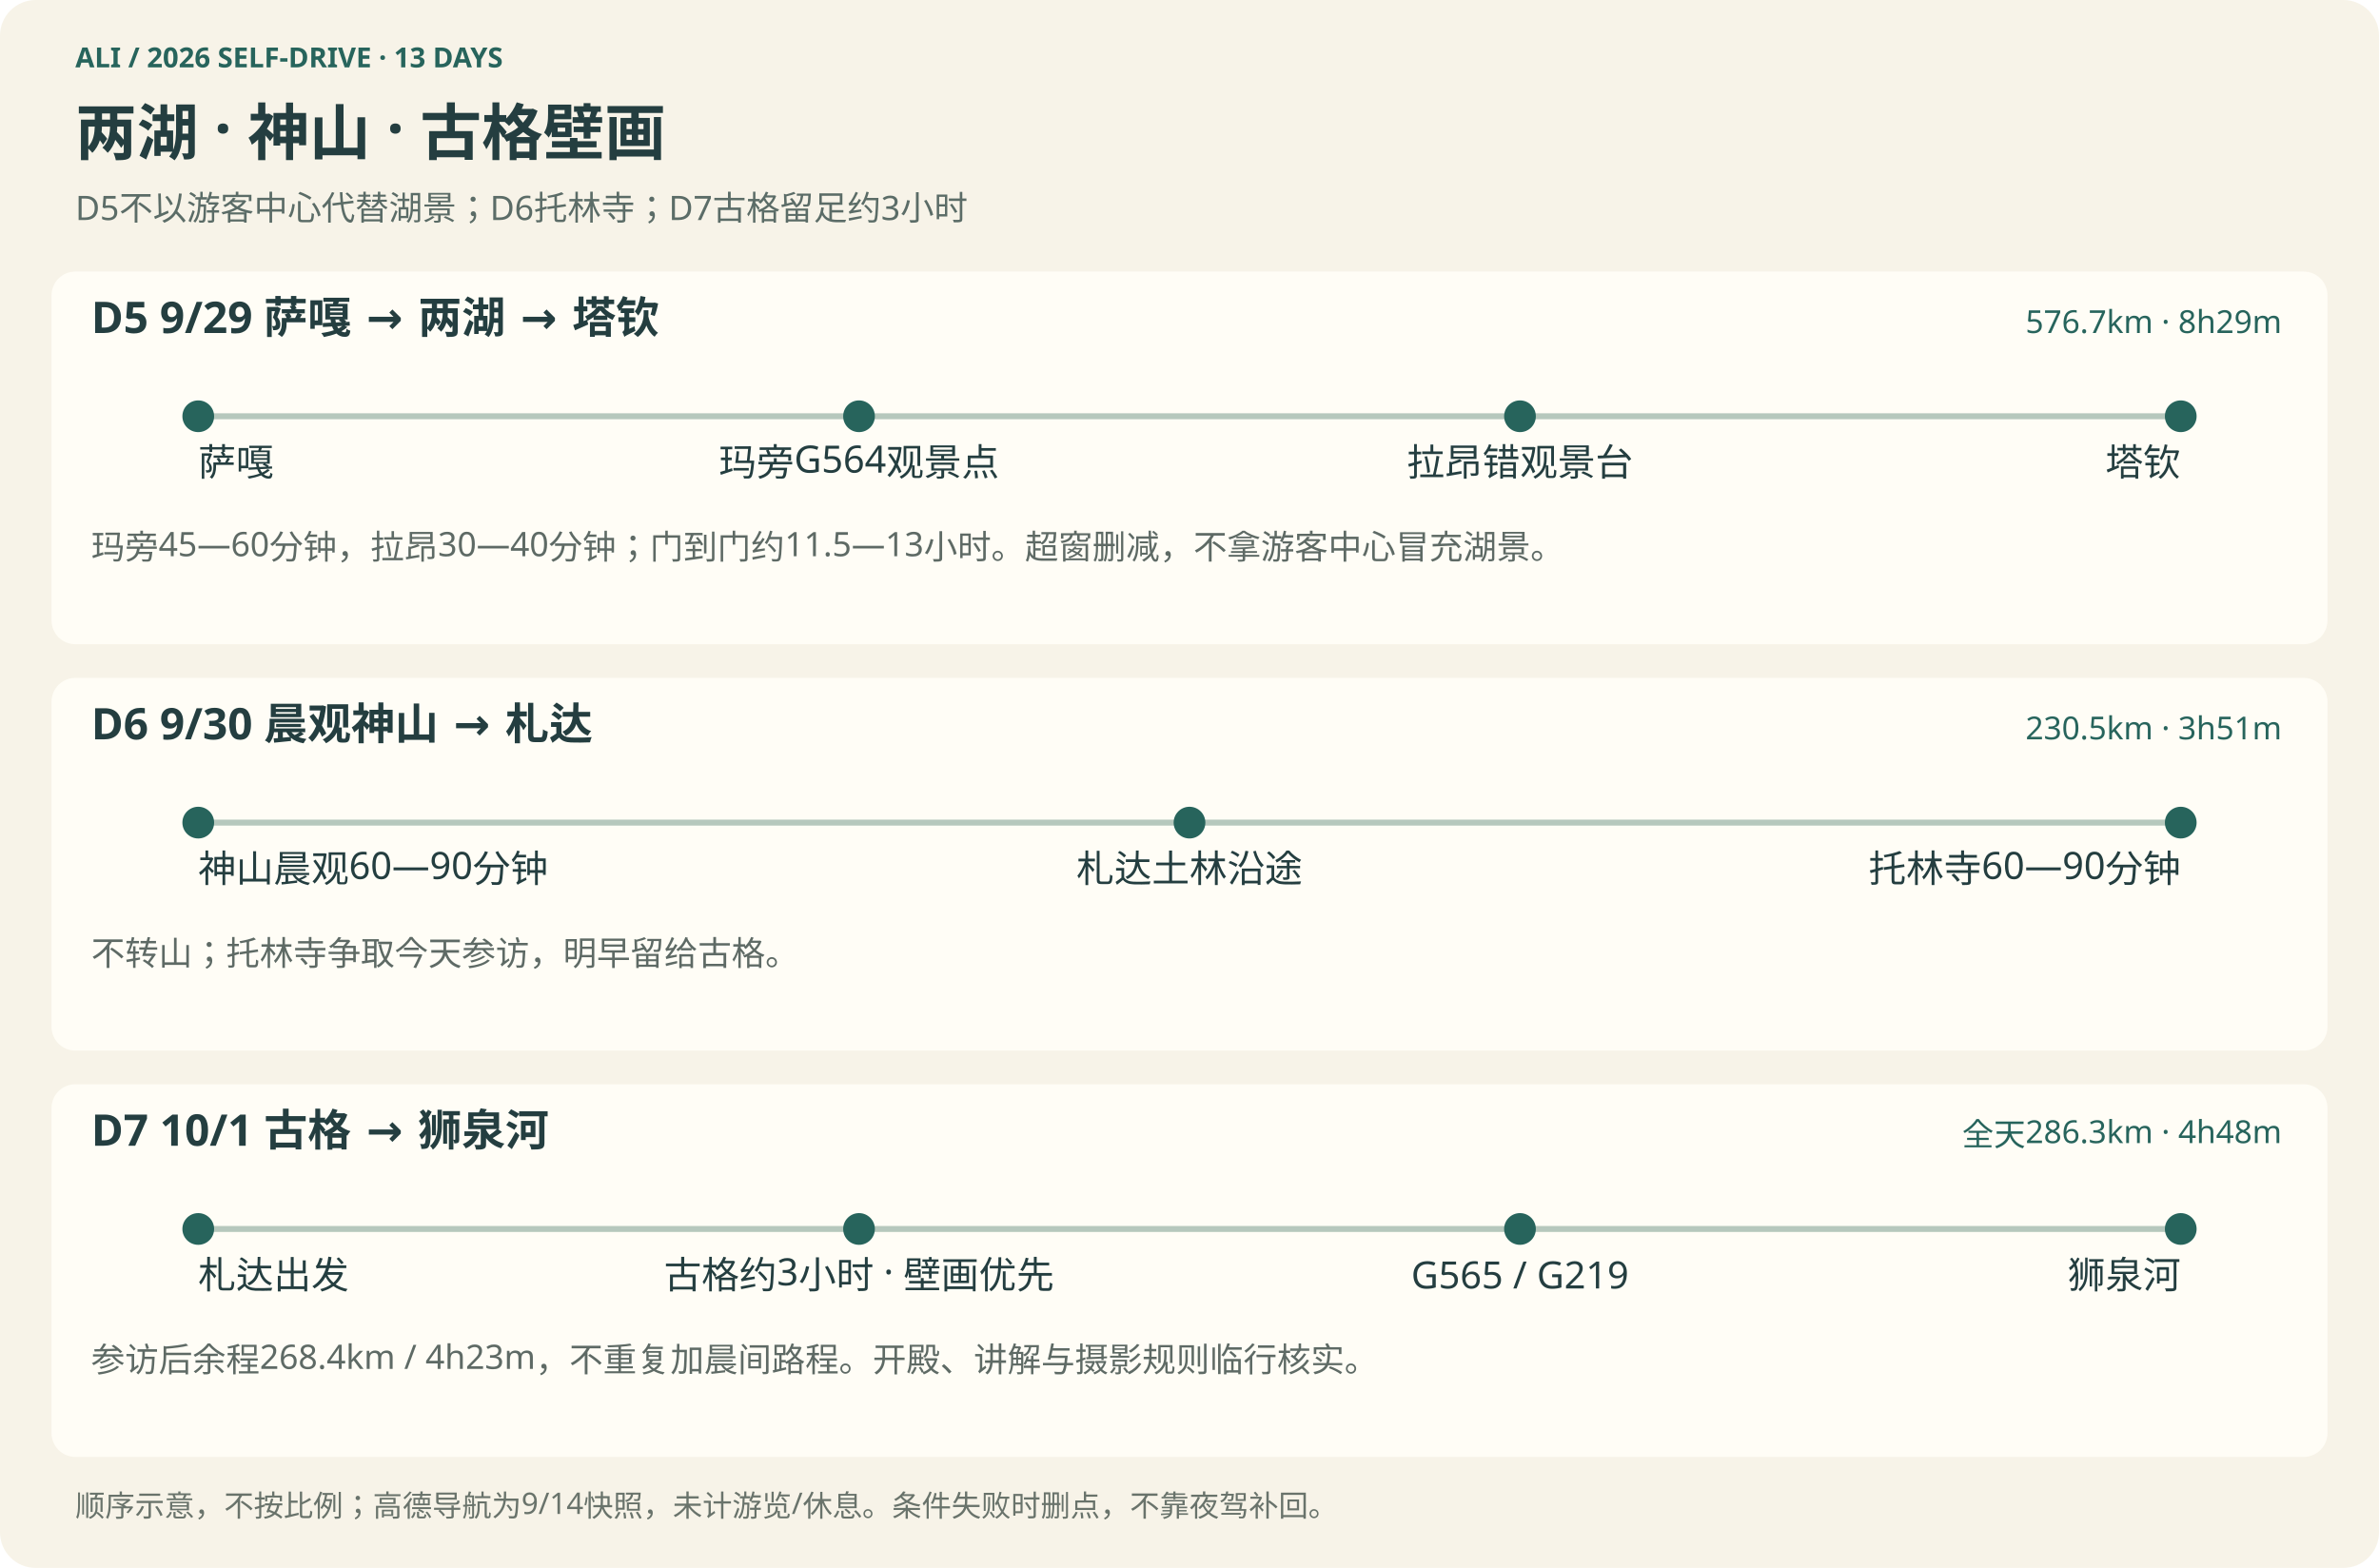
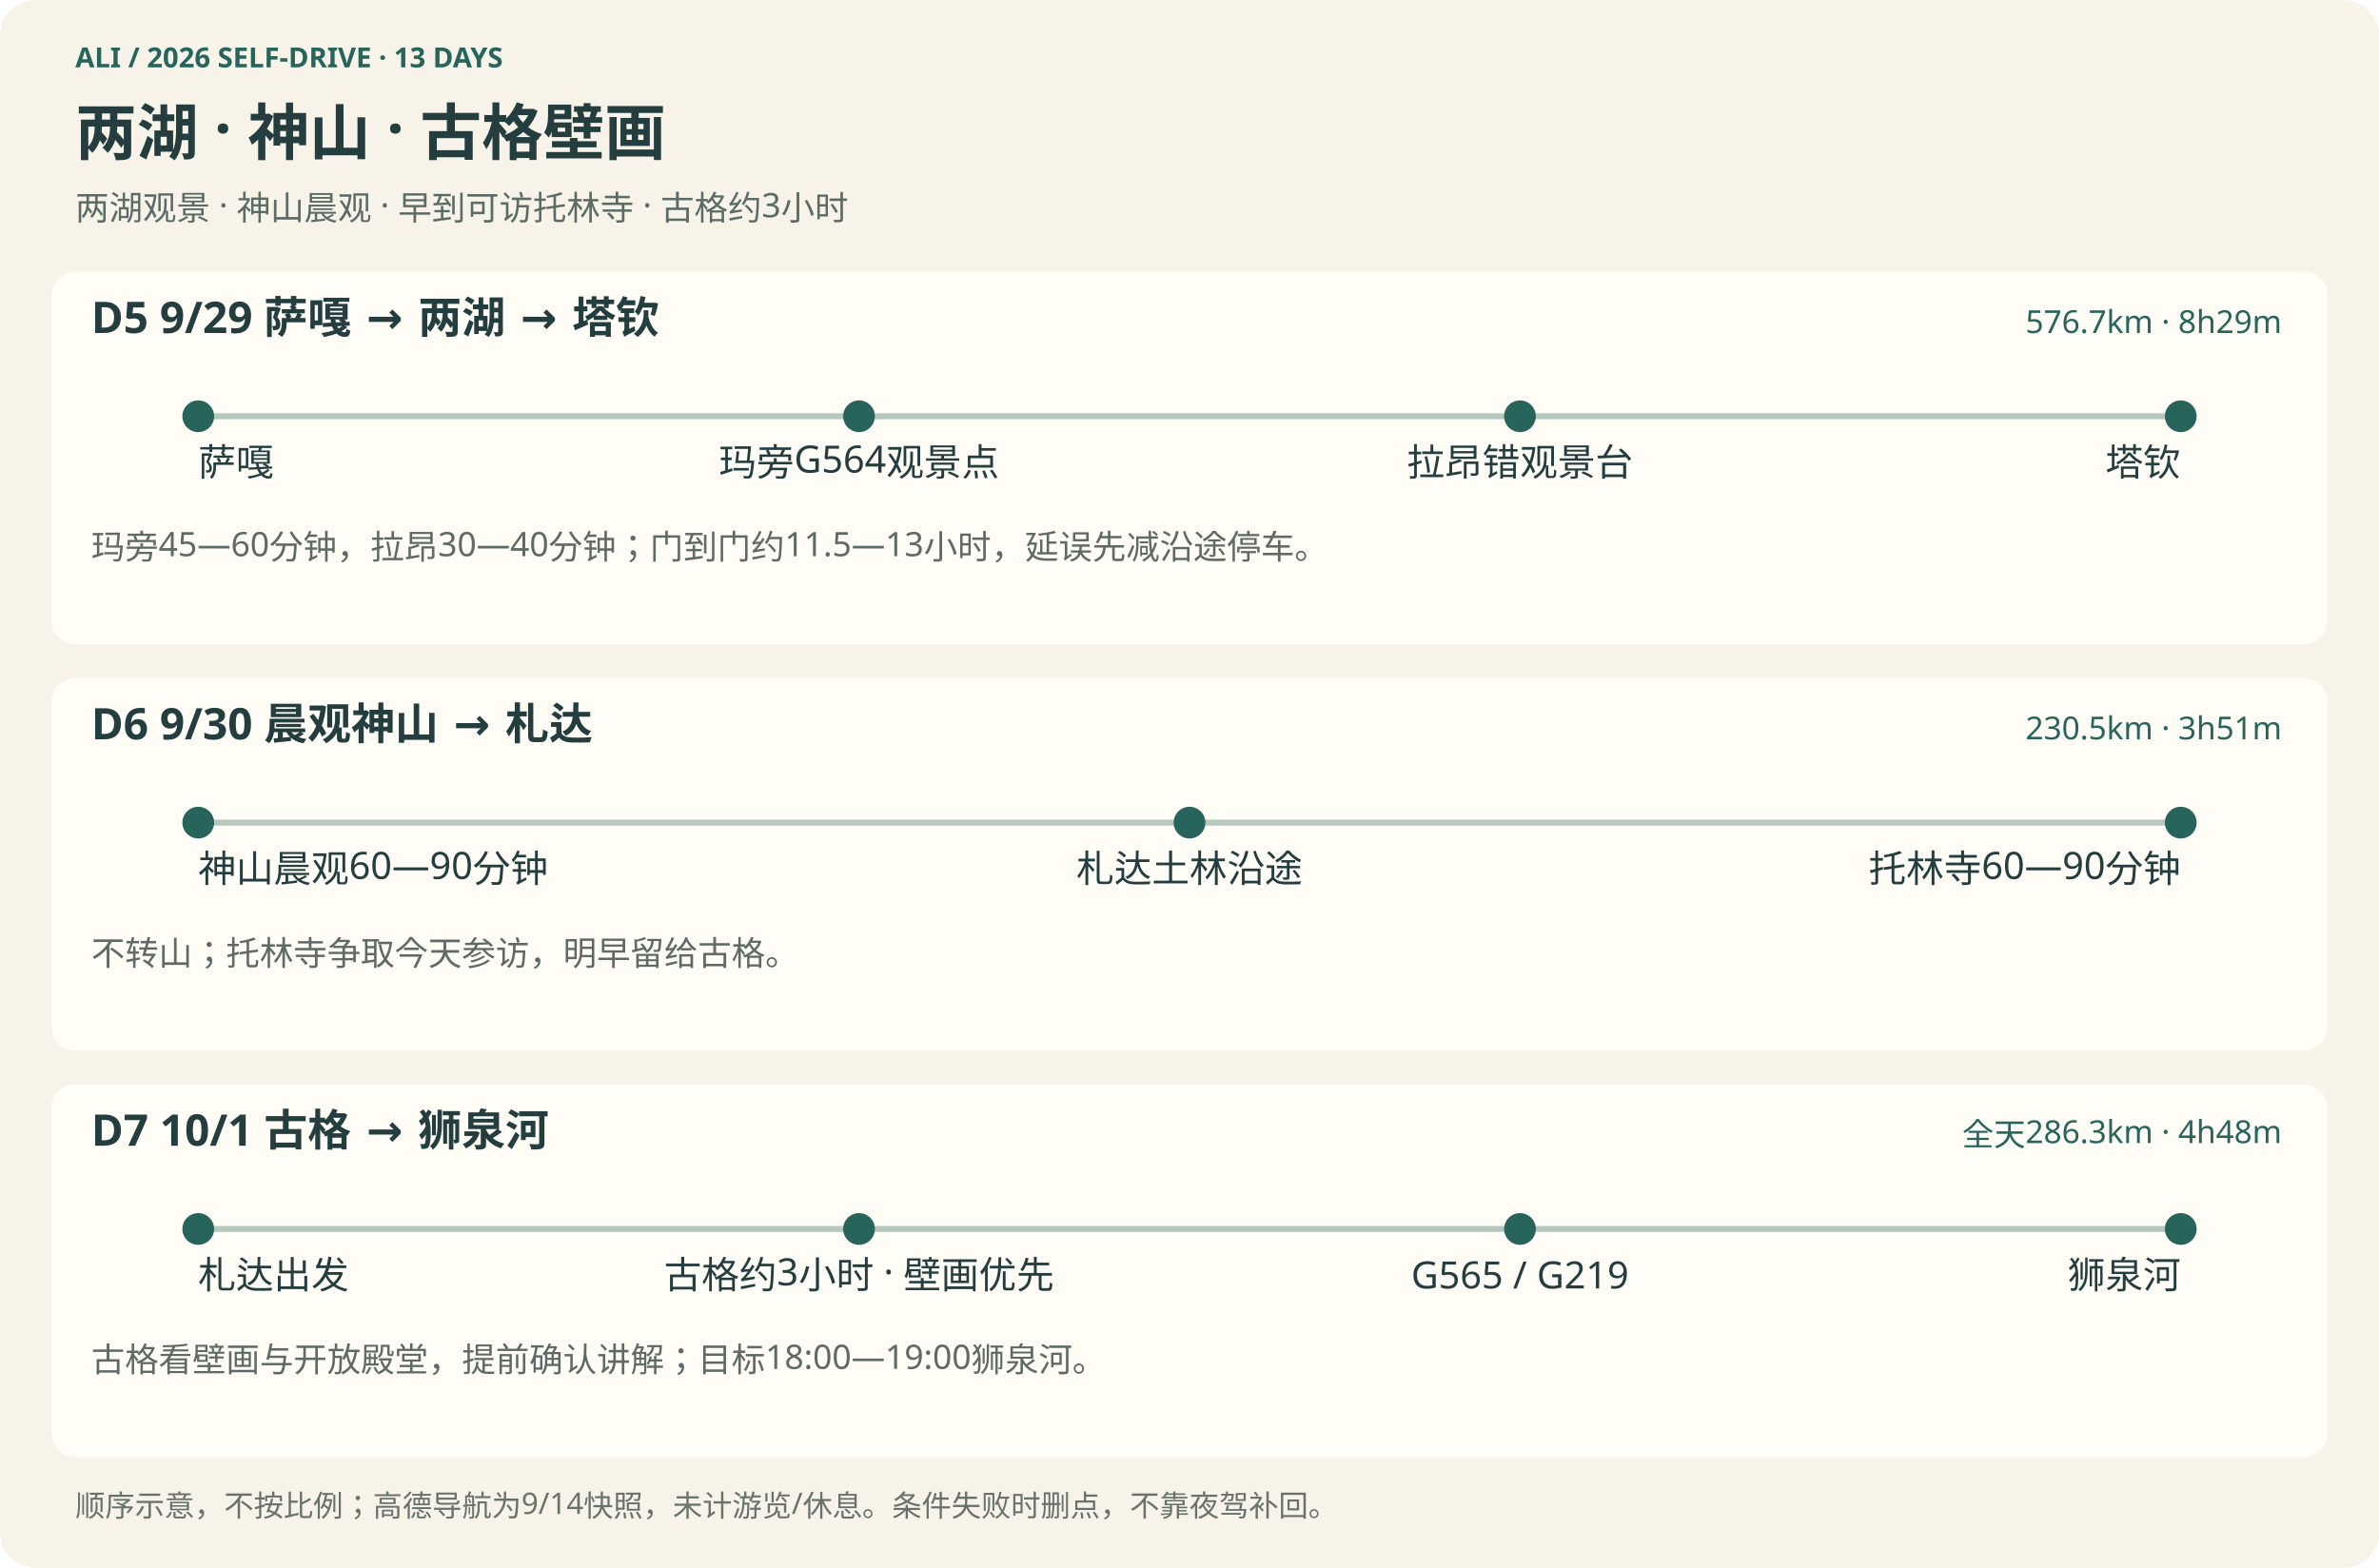
<svg xmlns="http://www.w3.org/2000/svg" viewBox="0 0 1200 791" class="ali-route-map" role="img">
  <g font-family="PingFang SC,Microsoft YaHei,sans-serif">
    <rect width="1200" height="791" rx="18" fill="#f7f3e8" />
    <text x="38.0" y="34.0" font-size="14" fill="#27645c" text-anchor="start" font-weight="600">ALI / 2026     SELF-DRIVE · 13 DAYS</text>
    <text x="38.0" y="78.0" font-size="31" fill="#243e40" text-anchor="start" font-weight="700">两湖 · 神山 · 古格壁画</text>
-     <text x="38.0" y="111.0" font-size="17" fill="#5b6c67" text-anchor="start" font-weight="400">D5不以游客中心代替湖景；D6托林寺；D7古格留足约3小时</text>
+     <text x="38.0" y="111.0" font-size="17" fill="#5b6c67" text-anchor="start" font-weight="400">两湖观景 · 神山晨观 · 早到可访托林寺 · 古格约3小时</text>
    <rect x="26" y="137" width="1148" height="188" rx="12" fill="#fffdf6" />
    <text x="46.0" y="168.0" font-size="22" fill="#243e40" text-anchor="start" font-weight="600">D5  9/29  萨嘎 → 两湖 → 塔钦</text>
    <text x="1151.0" y="168.0" font-size="16" fill="#27645c" text-anchor="end" font-weight="400">576.7km · 8h29m</text>
    <g data-layer="route-a">
      <line x1="100" y1="210" x2="1100" y2="210" stroke="#b6c8bd" stroke-width="3" />
    </g>
    <g data-layer="sights-core">
-       <g class="point tier-1" data-point-id="d5-stop-0" data-title="萨嘎" data-summary="玛旁45—60分钟，拉昂30—40分钟；门到门约11.5—13小时。超窗删减，不拿游客中心冒充湖景。" data-day-a="D5" data-kind="viewpoint" data-tier="1" data-action="core" data-status="documented" data-route-scope="A" data-elevation="" data-cost-basis="2026-09-14规划；点位与连线不是停车、准入或飞行许可。">
+       <g class="point tier-1" data-point-id="d5-stop-0" data-title="萨嘎" data-summary="玛旁45—60分钟，拉昂30—40分钟；门到门约11.5—13小时，延误先减沿途停车。" data-day-a="D5" data-kind="viewpoint" data-tier="1" data-action="core" data-status="documented" data-route-scope="A" data-elevation="" data-cost-basis="2026-09-14规划；点位与连线不是停车、准入或飞行许可。">
        <circle class="point-symbol" cx="100.0" cy="210" r="8" fill="#27645c" />
        <text x="100.0" y="240.0" font-size="19" fill="#243e40" text-anchor="start" font-weight="500">萨嘎</text>
      </g>
-       <g class="point tier-1" data-point-id="d5-stop-1" data-title="玛旁G564观景点" data-summary="玛旁45—60分钟，拉昂30—40分钟；门到门约11.5—13小时。超窗删减，不拿游客中心冒充湖景。" data-day-a="D5" data-kind="viewpoint" data-tier="1" data-action="core" data-status="documented" data-route-scope="A" data-elevation="" data-cost-basis="2026-09-14规划；点位与连线不是停车、准入或飞行许可。">
+       <g class="point tier-1" data-point-id="d5-stop-1" data-title="玛旁G564观景点" data-summary="玛旁45—60分钟，拉昂30—40分钟；门到门约11.5—13小时，延误先减沿途停车。" data-day-a="D5" data-kind="viewpoint" data-tier="1" data-action="core" data-status="documented" data-route-scope="A" data-elevation="" data-cost-basis="2026-09-14规划；点位与连线不是停车、准入或飞行许可。">
        <circle class="point-symbol" cx="433.3" cy="210" r="8" fill="#27645c" />
        <text x="433.3" y="240.0" font-size="19" fill="#243e40" text-anchor="middle" font-weight="500">玛旁G564观景点</text>
      </g>
-       <g class="point tier-1" data-point-id="d5-stop-2" data-title="拉昂错观景台" data-summary="玛旁45—60分钟，拉昂30—40分钟；门到门约11.5—13小时。超窗删减，不拿游客中心冒充湖景。" data-day-a="D5" data-kind="viewpoint" data-tier="1" data-action="core" data-status="documented" data-route-scope="A" data-elevation="" data-cost-basis="2026-09-14规划；点位与连线不是停车、准入或飞行许可。">
+       <g class="point tier-1" data-point-id="d5-stop-2" data-title="拉昂错观景台" data-summary="玛旁45—60分钟，拉昂30—40分钟；门到门约11.5—13小时，延误先减沿途停车。" data-day-a="D5" data-kind="viewpoint" data-tier="1" data-action="core" data-status="documented" data-route-scope="A" data-elevation="" data-cost-basis="2026-09-14规划；点位与连线不是停车、准入或飞行许可。">
        <circle class="point-symbol" cx="766.7" cy="210" r="8" fill="#27645c" />
        <text x="766.7" y="240.0" font-size="19" fill="#243e40" text-anchor="middle" font-weight="500">拉昂错观景台</text>
      </g>
-       <g class="point tier-1" data-point-id="d5-stop-3" data-title="塔钦" data-summary="玛旁45—60分钟，拉昂30—40分钟；门到门约11.5—13小时。超窗删减，不拿游客中心冒充湖景。" data-day-a="D5" data-kind="viewpoint" data-tier="1" data-action="core" data-status="documented" data-route-scope="A" data-elevation="" data-cost-basis="2026-09-14规划；点位与连线不是停车、准入或飞行许可。">
+       <g class="point tier-1" data-point-id="d5-stop-3" data-title="塔钦" data-summary="玛旁45—60分钟，拉昂30—40分钟；门到门约11.5—13小时，延误先减沿途停车。" data-day-a="D5" data-kind="viewpoint" data-tier="1" data-action="core" data-status="documented" data-route-scope="A" data-elevation="" data-cost-basis="2026-09-14规划；点位与连线不是停车、准入或飞行许可。">
        <circle class="point-symbol" cx="1100.0" cy="210" r="8" fill="#27645c" />
        <text x="1100.0" y="240.0" font-size="19" fill="#243e40" text-anchor="end" font-weight="500">塔钦</text>
      </g>
    </g>
-     <text x="46.0" y="282.0" font-size="17" fill="#5e6a65" text-anchor="start" font-weight="400">玛旁45—60分钟，拉昂30—40分钟；门到门约11.5—13小时。超窗删减，不拿游客中心冒充湖景。</text>
+     <text x="46.0" y="282.0" font-size="17" fill="#5e6a65" text-anchor="start" font-weight="400">玛旁45—60分钟，拉昂30—40分钟；门到门约11.5—13小时，延误先减沿途停车。</text>
    <rect x="26" y="342" width="1148" height="188" rx="12" fill="#fffdf6" />
    <text x="46.0" y="373.0" font-size="22" fill="#243e40" text-anchor="start" font-weight="600">D6  9/30  晨观神山 → 札达</text>
    <text x="1151.0" y="373.0" font-size="16" fill="#27645c" text-anchor="end" font-weight="400">230.5km · 3h51m</text>
    <g data-layer="route-a">
      <line x1="100" y1="415" x2="1100" y2="415" stroke="#b6c8bd" stroke-width="3" />
    </g>
    <g data-layer="sights-core">
      <g class="point tier-1" data-point-id="d6-stop-0" data-title="神山晨观60—90分钟" data-summary="不转山；托林寺争取今天参访，明早留给古格。" data-day-a="D6" data-kind="viewpoint" data-tier="1" data-action="core" data-status="documented" data-route-scope="A" data-elevation="" data-cost-basis="2026-09-14规划；点位与连线不是停车、准入或飞行许可。">
        <circle class="point-symbol" cx="100.0" cy="415" r="8" fill="#27645c" />
        <text x="100.0" y="445.0" font-size="19" fill="#243e40" text-anchor="start" font-weight="500">神山晨观60—90分钟</text>
      </g>
      <g class="point tier-1" data-point-id="d6-stop-1" data-title="札达土林沿途" data-summary="不转山；托林寺争取今天参访，明早留给古格。" data-day-a="D6" data-kind="viewpoint" data-tier="1" data-action="core" data-status="documented" data-route-scope="A" data-elevation="" data-cost-basis="2026-09-14规划；点位与连线不是停车、准入或飞行许可。">
        <circle class="point-symbol" cx="600.0" cy="415" r="8" fill="#27645c" />
        <text x="600.0" y="445.0" font-size="19" fill="#243e40" text-anchor="middle" font-weight="500">札达土林沿途</text>
      </g>
      <g class="point tier-1" data-point-id="d6-stop-2" data-title="托林寺60—90分钟" data-summary="不转山；托林寺争取今天参访，明早留给古格。" data-day-a="D6" data-kind="viewpoint" data-tier="1" data-action="core" data-status="documented" data-route-scope="A" data-elevation="" data-cost-basis="2026-09-14规划；点位与连线不是停车、准入或飞行许可。">
        <circle class="point-symbol" cx="1100.0" cy="415" r="8" fill="#27645c" />
        <text x="1100.0" y="445.0" font-size="19" fill="#243e40" text-anchor="end" font-weight="500">托林寺60—90分钟</text>
      </g>
    </g>
    <text x="46.0" y="487.0" font-size="17" fill="#5e6a65" text-anchor="start" font-weight="400">不转山；托林寺争取今天参访，明早留给古格。</text>
    <rect x="26" y="547" width="1148" height="188" rx="12" fill="#fffdf6" />
    <text x="46.0" y="578.0" font-size="22" fill="#243e40" text-anchor="start" font-weight="600">D7  10/1  古格 → 狮泉河</text>
    <text x="1151.0" y="578.0" font-size="16" fill="#27645c" text-anchor="end" font-weight="400">全天286.3km · 4h48m</text>
    <g data-layer="route-a">
      <line x1="100" y1="620" x2="1100" y2="620" stroke="#b6c8bd" stroke-width="3" />
    </g>
    <g data-layer="sights-core">
-       <g class="point tier-1" data-point-id="d7-stop-0" data-title="札达出发" data-summary="参访后余程268.4km / 4h23m，不重复加晨间路程。开殿、讲解与摄影规则临行核实。" data-day-a="D7" data-kind="viewpoint" data-tier="1" data-action="core" data-status="documented" data-route-scope="A" data-elevation="" data-cost-basis="2026-09-14规划；点位与连线不是停车、准入或飞行许可。">
+       <g class="point tier-1" data-point-id="d7-stop-0" data-title="札达出发" data-summary="古格看壁画与开放殿堂，提前确认讲解；目标18:00—19:00狮泉河。" data-day-a="D7" data-kind="viewpoint" data-tier="1" data-action="core" data-status="documented" data-route-scope="A" data-elevation="" data-cost-basis="2026-09-14规划；点位与连线不是停车、准入或飞行许可。">
        <circle class="point-symbol" cx="100.0" cy="620" r="8" fill="#27645c" />
        <text x="100.0" y="650.0" font-size="19" fill="#243e40" text-anchor="start" font-weight="500">札达出发</text>
      </g>
-       <g class="point tier-1" data-point-id="d7-stop-1" data-title="古格约3小时 · 壁画优先" data-summary="参访后余程268.4km / 4h23m，不重复加晨间路程。开殿、讲解与摄影规则临行核实。" data-day-a="D7" data-kind="viewpoint" data-tier="1" data-action="core" data-status="documented" data-route-scope="A" data-elevation="" data-cost-basis="2026-09-14规划；点位与连线不是停车、准入或飞行许可。">
+       <g class="point tier-1" data-point-id="d7-stop-1" data-title="古格约3小时 · 壁画优先" data-summary="古格看壁画与开放殿堂，提前确认讲解；目标18:00—19:00狮泉河。" data-day-a="D7" data-kind="viewpoint" data-tier="1" data-action="core" data-status="documented" data-route-scope="A" data-elevation="" data-cost-basis="2026-09-14规划；点位与连线不是停车、准入或飞行许可。">
        <circle class="point-symbol" cx="433.3" cy="620" r="8" fill="#27645c" />
        <text x="433.3" y="650.0" font-size="19" fill="#243e40" text-anchor="middle" font-weight="500">古格约3小时 · 壁画优先</text>
      </g>
-       <g class="point tier-1" data-point-id="d7-stop-2" data-title="G565 / G219" data-summary="参访后余程268.4km / 4h23m，不重复加晨间路程。开殿、讲解与摄影规则临行核实。" data-day-a="D7" data-kind="viewpoint" data-tier="1" data-action="core" data-status="documented" data-route-scope="A" data-elevation="" data-cost-basis="2026-09-14规划；点位与连线不是停车、准入或飞行许可。">
+       <g class="point tier-1" data-point-id="d7-stop-2" data-title="G565 / G219" data-summary="古格看壁画与开放殿堂，提前确认讲解；目标18:00—19:00狮泉河。" data-day-a="D7" data-kind="viewpoint" data-tier="1" data-action="core" data-status="documented" data-route-scope="A" data-elevation="" data-cost-basis="2026-09-14规划；点位与连线不是停车、准入或飞行许可。">
        <circle class="point-symbol" cx="766.7" cy="620" r="8" fill="#27645c" />
        <text x="766.7" y="650.0" font-size="19" fill="#243e40" text-anchor="middle" font-weight="500">G565 / G219</text>
      </g>
-       <g class="point tier-1" data-point-id="d7-stop-3" data-title="狮泉河" data-summary="参访后余程268.4km / 4h23m，不重复加晨间路程。开殿、讲解与摄影规则临行核实。" data-day-a="D7" data-kind="viewpoint" data-tier="1" data-action="core" data-status="documented" data-route-scope="A" data-elevation="" data-cost-basis="2026-09-14规划；点位与连线不是停车、准入或飞行许可。">
+       <g class="point tier-1" data-point-id="d7-stop-3" data-title="狮泉河" data-summary="古格看壁画与开放殿堂，提前确认讲解；目标18:00—19:00狮泉河。" data-day-a="D7" data-kind="viewpoint" data-tier="1" data-action="core" data-status="documented" data-route-scope="A" data-elevation="" data-cost-basis="2026-09-14规划；点位与连线不是停车、准入或飞行许可。">
        <circle class="point-symbol" cx="1100.0" cy="620" r="8" fill="#27645c" />
        <text x="1100.0" y="650.0" font-size="19" fill="#243e40" text-anchor="end" font-weight="500">狮泉河</text>
      </g>
    </g>
-     <text x="46.0" y="692.0" font-size="17" fill="#5e6a65" text-anchor="start" font-weight="400">参访后余程268.4km / 4h23m，不重复加晨间路程。开殿、讲解与摄影规则临行核实。</text>
+     <text x="46.0" y="692.0" font-size="17" fill="#5e6a65" text-anchor="start" font-weight="400">古格看壁画与开放殿堂，提前确认讲解；目标18:00—19:00狮泉河。</text>
    <text x="38.0" y="765.0" font-size="15" fill="#69736b" text-anchor="start" font-weight="400">顺序示意，不按比例；高德导航为9/14快照，未计游览/休息。条件失败时删点，不靠夜驾补回。</text>
    <g data-layer="route-a" />
    <g data-layer="route-b" />
    <g data-layer="route-common" />
    <g data-layer="lodging" />
    <g data-layer="sights-core" />
    <g data-layer="sights-secondary" />
    <g data-layer="passes" />
    <g data-layer="places" />
    <g data-layer="culture" />
    <g data-layer="water-landforms" />
    <g data-layer="context-landmarks" />
    <g data-layer="alternatives" />
  </g>
</svg>
